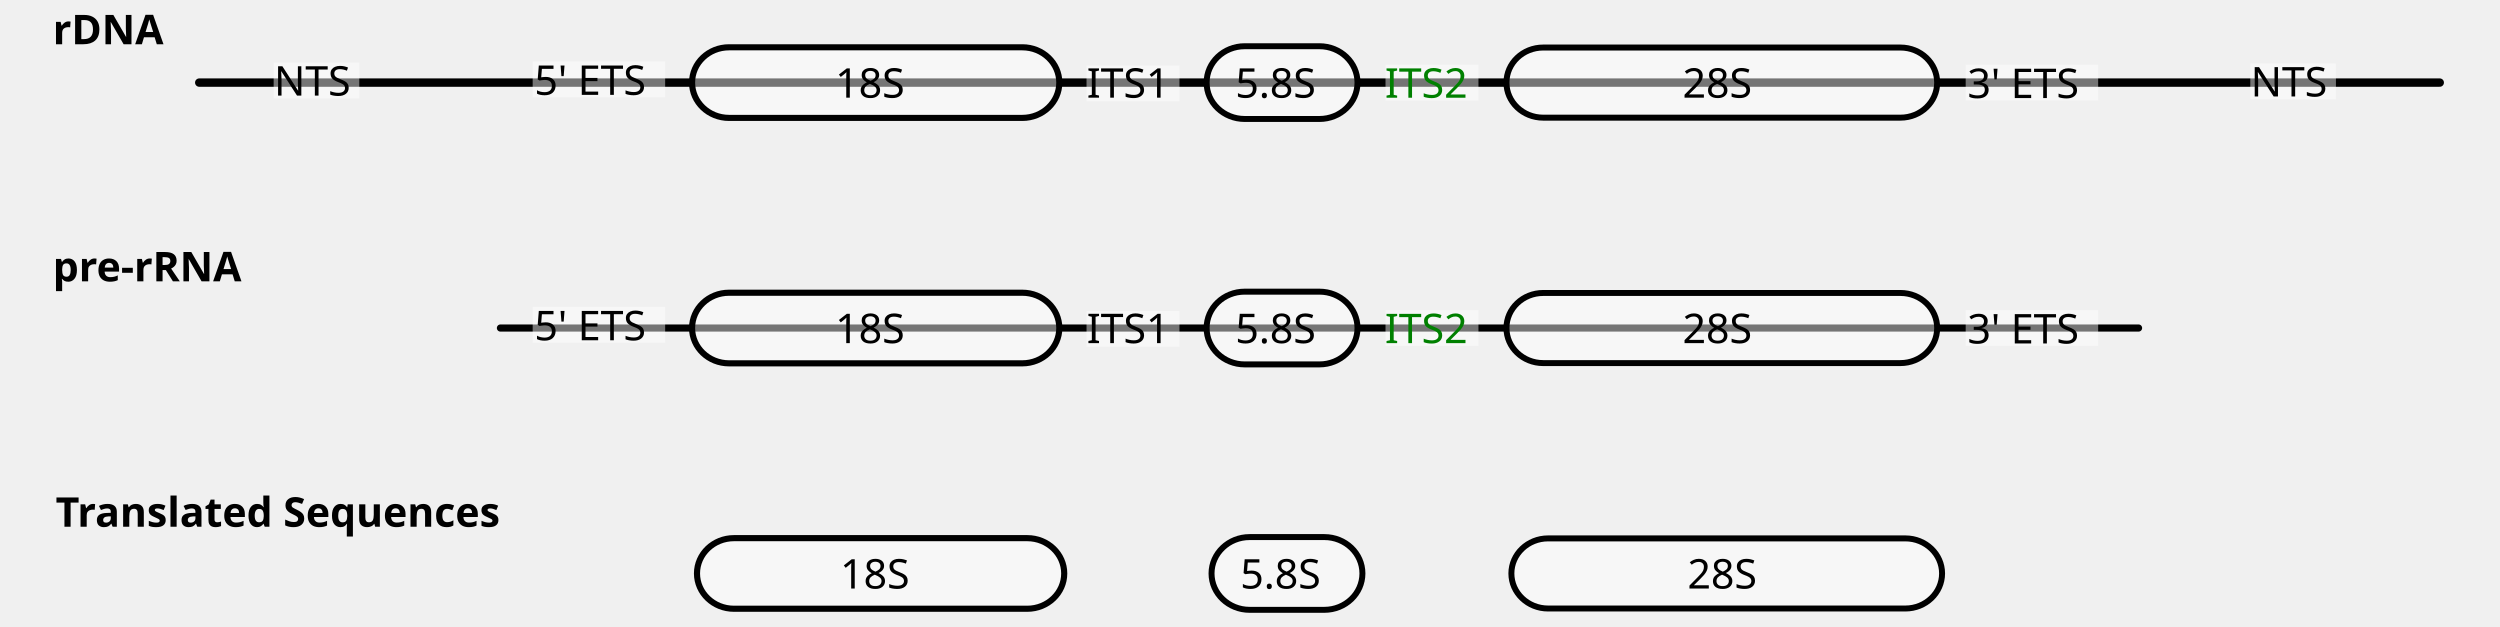
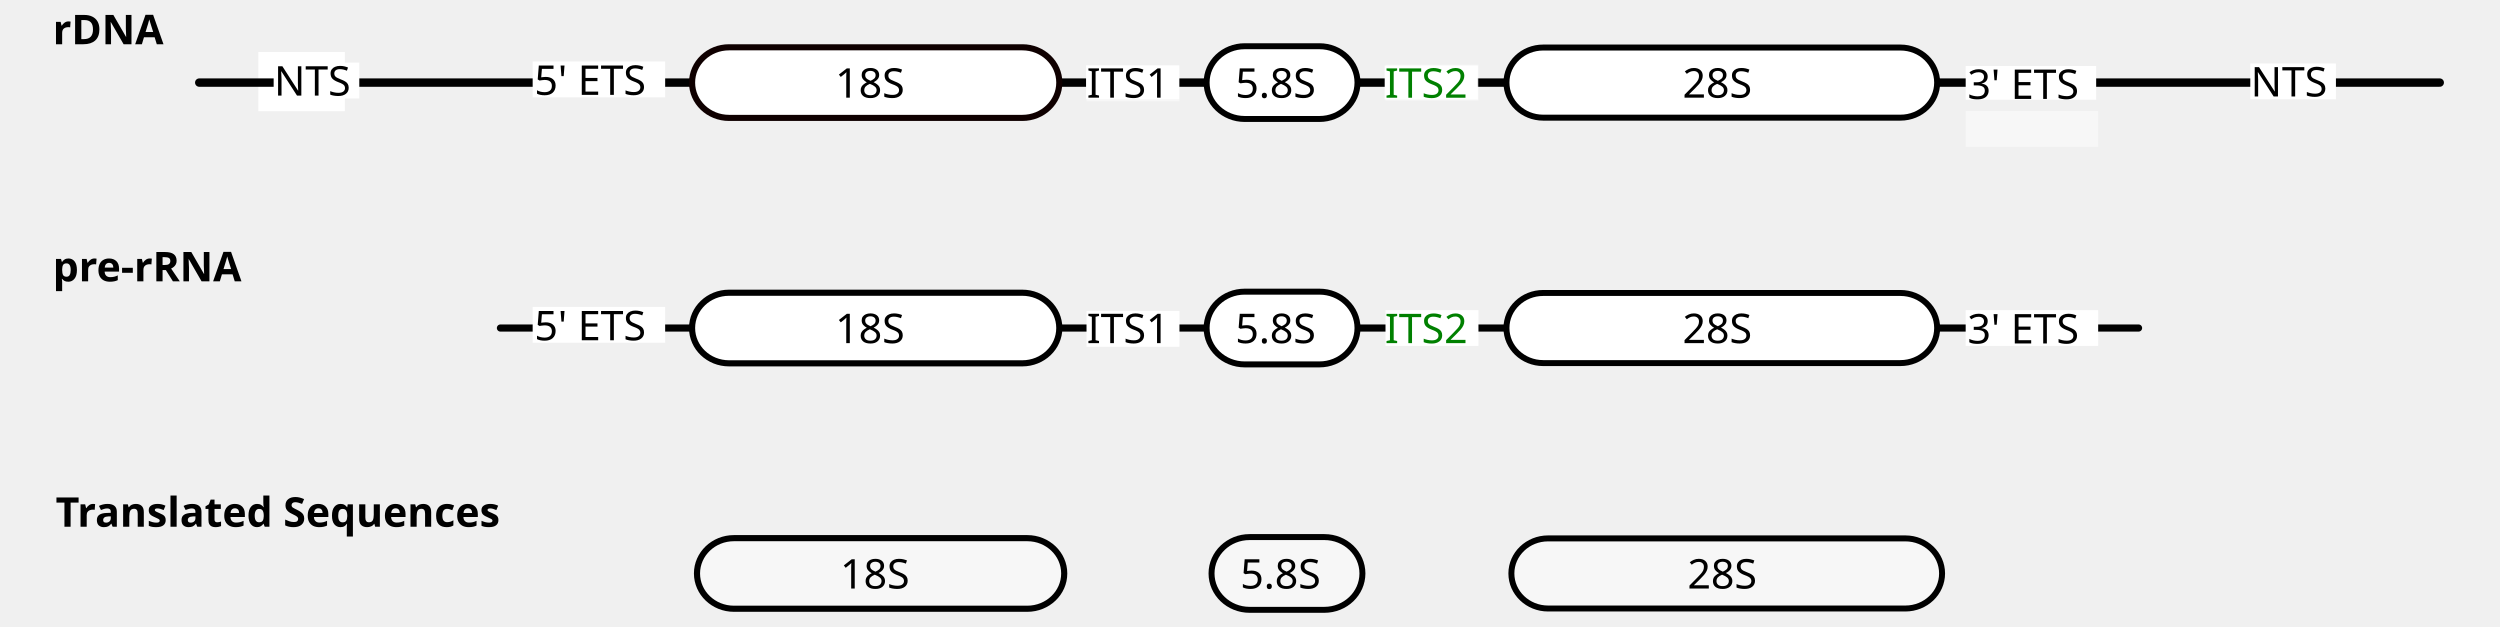
<svg xmlns="http://www.w3.org/2000/svg" width="180.673mm" height="45.302mm" viewBox="0 0 640.178 160.52" id="svg2" version="1.1">
  <defs id="defs4">
    </defs>
  <g id="layer1" transform="translate(-58.77046,-25.14153)">
    <text xml:space="preserve" style="font-style:normal;font-weight:normal;font-size:10.507px;line-height:125%;font-family:Sans;letter-spacing:0px;word-spacing:0px;fill:#000000;fill-opacity:1;stroke:none;stroke-width:1px;stroke-linecap:butt;stroke-linejoin:miter;stroke-opacity:1" x="72.292" y="36.468" id="text4165">
      <tspan id="tspan4167" x="72.292" y="36.468" style="font-weight:bold">rDNA</tspan>
    </text>
    <g id="g4247-8" transform="translate(-175.5193,50.83283)" />
    <text xml:space="preserve" style="font-style:normal;font-weight:normal;font-size:10.507px;line-height:125%;font-family:Sans;letter-spacing:0px;word-spacing:0px;fill:#000000;fill-opacity:1;stroke:none;stroke-width:1px;stroke-linecap:butt;stroke-linejoin:miter;stroke-opacity:1" x="73.021" y="160.024" id="text4224">
      <tspan id="tspan4226" x="73.021" y="160.024" style="font-weight:bold">Translated Sequences</tspan>
    </text>
    <g id="g4700" transform="matrix(0.9552077,0,0,0.9552077,13.68544,-21.0951)">
      <path id="path4230" d="m 181.354,136.343 439.148,0" style="fill:none;fill-rule:evenodd;stroke:#000000;stroke-width:1.921;stroke-linecap:round;stroke-linejoin:miter;stroke-miterlimit:4;stroke-dasharray:none;stroke-opacity:1" />
      <g transform="translate(68.25185,-327.091)" id="g4298">
-         <rect style="color:#000000;display:inline;overflow:visible;visibility:visible;opacity:1;fill:#ffffff;fill-opacity:0.459;fill-rule:nonzero;stroke:#000000;stroke-width:1.643;stroke-linecap:round;stroke-linejoin:round;stroke-miterlimit:4;stroke-dasharray:none;stroke-dashoffset:0;stroke-opacity:1;marker:none;enable-background:accumulate" id="rect4163" width="98.45" height="18.928" x="164.474" y="453.97" rx="9.908" ry="9.908" />
+         <rect style="color:#000000;display:inline;overflow:visible;visibility:visible;opacity:1;fill:#ffffff;fill-opacity:1;fill-rule:nonzero;stroke:#000000;stroke-width:1.643;stroke-linecap:round;stroke-linejoin:round;stroke-miterlimit:4;stroke-dasharray:none;stroke-dashoffset:0;stroke-opacity:1;marker:none;enable-background:accumulate" id="rect4163" width="98.45" height="18.928" x="164.474" y="453.97" rx="9.908" ry="9.908" />
        <text xml:space="preserve" style="font-style:normal;font-weight:normal;font-size:11px;line-height:125%;font-family:Sans;letter-spacing:0px;word-spacing:0px;fill:#000000;fill-opacity:1;stroke:none;stroke-width:1px;stroke-linecap:butt;stroke-linejoin:miter;stroke-opacity:1" x="202.857" y="467.481" id="text4196">
          <tspan id="tspan4198" x="202.857" y="467.481">18S</tspan>
        </text>
      </g>
      <g transform="translate(65.17745,-327.091)" id="g4303">
-         <rect ry="10.208" rx="10.208" y="453.683" x="305.488" height="19.502" width="40.452" id="rect4163-1-0" style="color:#000000;display:inline;overflow:visible;visibility:visible;opacity:1;fill:#ffffff;fill-opacity:0.459;fill-rule:nonzero;stroke:#000000;stroke-width:1.6;stroke-linecap:round;stroke-linejoin:round;stroke-miterlimit:4;stroke-dasharray:none;stroke-dashoffset:0;stroke-opacity:1;marker:none;enable-background:accumulate" />
+         <rect ry="10.208" rx="10.208" y="453.683" x="305.488" height="19.502" width="40.452" id="rect4163-1-0" style="color:#000000;display:inline;overflow:visible;visibility:visible;opacity:1;fill:#ffffff;fill-opacity:1;fill-rule:nonzero;stroke:#000000;stroke-width:1.6;stroke-linecap:round;stroke-linejoin:round;stroke-miterlimit:4;stroke-dasharray:none;stroke-dashoffset:0;stroke-opacity:1;marker:none;enable-background:accumulate" />
        <text xml:space="preserve" style="font-style:normal;font-weight:normal;font-size:11px;line-height:125%;font-family:Sans;letter-spacing:0px;word-spacing:0px;fill:#000000;fill-opacity:1;stroke:none;stroke-width:1px;stroke-linecap:butt;stroke-linejoin:miter;stroke-opacity:1" x="313.202" y="467.481" id="text4200">
          <tspan id="tspan4202" x="313.202" y="467.481">5.8S</tspan>
        </text>
      </g>
      <g transform="translate(68.25179,-327.091)" id="g4308">
-         <rect style="color:#000000;display:inline;overflow:visible;visibility:visible;opacity:1;fill:#ffffff;fill-opacity:0.459;fill-rule:nonzero;stroke:#000000;stroke-width:1.6;stroke-linecap:round;stroke-linejoin:round;stroke-miterlimit:4;stroke-dasharray:none;stroke-dashoffset:0;stroke-opacity:1;marker:none;enable-background:accumulate" id="rect4163-1" width="115.462" height="18.797" x="382.797" y="454.035" rx="9.839" ry="9.839" />
+         <rect style="color:#000000;display:inline;overflow:visible;visibility:visible;opacity:1;fill:#ffffff;fill-opacity:1;fill-rule:nonzero;stroke:#000000;stroke-width:1.6;stroke-linecap:round;stroke-linejoin:round;stroke-miterlimit:4;stroke-dasharray:none;stroke-dashoffset:0;stroke-opacity:1;marker:none;enable-background:accumulate" id="rect4163-1" width="115.462" height="18.797" x="382.797" y="454.035" rx="9.839" ry="9.839" />
        <text xml:space="preserve" style="font-style:normal;font-weight:normal;font-size:11px;line-height:125%;font-family:Sans;letter-spacing:0px;word-spacing:0px;fill:#000000;fill-opacity:1;stroke:none;stroke-width:1px;stroke-linecap:butt;stroke-linejoin:miter;stroke-opacity:1" x="430.009" y="467.481" id="text4204">
          <tspan id="tspan4206" x="430.009" y="467.481">28S</tspan>
        </text>
      </g>
      <g transform="translate(68.25184,-327.091)" id="g4323">
-         <rect style="color:#000000;display:inline;overflow:visible;visibility:visible;opacity:1;fill:#ffffff;fill-opacity:0.459;fill-rule:nonzero;stroke:none;stroke-width:1.6;stroke-linecap:round;stroke-linejoin:round;stroke-miterlimit:4;stroke-dasharray:none;stroke-dashoffset:0;stroke-opacity:1;marker:none;enable-background:accumulate" id="rect4313" width="24.919" height="9.602" x="270.22" y="458.856" rx="0" ry="0" />
+         <rect style="color:#000000;display:inline;overflow:visible;visibility:visible;opacity:1;fill:#ffffff;fill-opacity:1;fill-rule:nonzero;stroke:none;stroke-width:1.6;stroke-linecap:round;stroke-linejoin:round;stroke-miterlimit:4;stroke-dasharray:none;stroke-dashoffset:0;stroke-opacity:1;marker:none;enable-background:accumulate" id="rect4313" width="24.919" height="9.602" x="270.22" y="458.856" rx="0" ry="0" />
        <text xml:space="preserve" style="font-style:normal;font-weight:normal;font-size:11px;line-height:125%;font-family:Sans;letter-spacing:0px;word-spacing:0px;fill:#000000;fill-opacity:1;stroke:none;stroke-width:1px;stroke-linecap:butt;stroke-linejoin:miter;stroke-opacity:1" x="270.288" y="467.481" id="text4208">
          <tspan id="tspan4210" x="270.288" y="467.481" style="fill:#000000;fill-opacity:1">ITS1</tspan>
        </text>
-         <rect style="color:#000000;display:inline;overflow:visible;visibility:visible;opacity:1;fill:#ffffff;fill-opacity:0.459;fill-rule:nonzero;stroke:none;stroke-width:1.6;stroke-linecap:round;stroke-linejoin:round;stroke-miterlimit:4;stroke-dasharray:none;stroke-dashoffset:0;stroke-opacity:1;marker:none;enable-background:accumulate" id="rect4313-7" width="24.919" height="9.602" x="350.372" y="458.633" rx="0" ry="0" />
+         <rect style="color:#000000;display:inline;overflow:visible;visibility:visible;opacity:1;fill:#ffffff;fill-opacity:1;fill-rule:nonzero;stroke:none;stroke-width:1.6;stroke-linecap:round;stroke-linejoin:round;stroke-miterlimit:4;stroke-dasharray:none;stroke-dashoffset:0;stroke-opacity:1;marker:none;enable-background:accumulate" id="rect4313-7" width="24.919" height="9.602" x="350.372" y="458.633" rx="0" ry="0" />
      </g>
      <text id="text4212" y="140.4" x="418.461" style="font-style:normal;font-weight:normal;font-size:11px;line-height:125%;font-family:Sans;letter-spacing:0px;word-spacing:0px;fill:#008000;fill-opacity:1;stroke:none;stroke-width:1px;stroke-linecap:butt;stroke-linejoin:miter;stroke-opacity:1" xml:space="preserve">
        <tspan y="140.4" x="418.461" id="tspan4214">ITS2</tspan>
      </text>
-       <g transform="translate(68.25184,-327.091)" id="g4411">
-         <rect ry="0" rx="0" y="457.776" x="121.741" height="9.602" width="35.518" id="rect4313-3" style="color:#000000;display:inline;overflow:visible;visibility:visible;opacity:1;fill:#ffffff;fill-opacity:0.459;fill-rule:nonzero;stroke:none;stroke-width:1.6;stroke-linecap:round;stroke-linejoin:round;stroke-miterlimit:4;stroke-dasharray:none;stroke-dashoffset:0;stroke-opacity:1;marker:none;enable-background:accumulate" />
-         <text xml:space="preserve" style="font-style:normal;font-weight:normal;font-size:11px;line-height:125%;font-family:Sans;letter-spacing:0px;word-spacing:0px;fill:#000000;fill-opacity:1;stroke:none;stroke-width:1px;stroke-linecap:butt;stroke-linejoin:miter;stroke-opacity:1" x="122.219" y="466.721" id="text4378">
-           <tspan id="tspan4380" x="122.219" y="466.721">5' ETS</tspan>
-         </text>
-       </g>
-       <g id="g4411-4" transform="translate(452.4167,-326.2347)">
-         <rect ry="0" rx="0" y="457.776" x="121.741" height="9.602" width="35.518" id="rect4313-3-0" style="color:#000000;display:inline;overflow:visible;visibility:visible;opacity:1;fill:#ffffff;fill-opacity:0.459;fill-rule:nonzero;stroke:none;stroke-width:1.6;stroke-linecap:round;stroke-linejoin:round;stroke-miterlimit:4;stroke-dasharray:none;stroke-dashoffset:0;stroke-opacity:1;marker:none;enable-background:accumulate" />
-         <text xml:space="preserve" style="font-style:normal;font-weight:normal;font-size:11px;line-height:125%;font-family:Sans;letter-spacing:0px;word-spacing:0px;fill:#000000;fill-opacity:1;stroke:none;stroke-width:1px;stroke-linecap:butt;stroke-linejoin:miter;stroke-opacity:1" x="122.219" y="466.721" id="text4378-5">
-           <tspan id="tspan4380-0" x="122.219" y="466.721">3' ETS</tspan>
-         </text>
-       </g>
+       <rect style="color:#000000;display:inline;overflow:visible;visibility:visible;opacity:1;fill:#ffffff;fill-opacity:1;fill-rule:nonzero;stroke:none;stroke-width:1.6;stroke-linecap:round;stroke-linejoin:round;stroke-miterlimit:4;stroke-dasharray:none;stroke-dashoffset:0;stroke-opacity:1;marker:none;enable-background:accumulate" id="rect4313-3" width="35.518" height="9.602" x="189.993" y="130.685" rx="0" ry="0" />
+       <text id="text4378" y="139.63" x="190.471" style="font-style:normal;font-weight:normal;font-size:11px;line-height:125%;font-family:Sans;letter-spacing:0px;word-spacing:0px;fill:#000000;fill-opacity:1;stroke:none;stroke-width:1px;stroke-linecap:butt;stroke-linejoin:miter;stroke-opacity:1" xml:space="preserve">
+         <tspan y="139.63" x="190.471" id="tspan4380">5' ETS</tspan>
+       </text>
+       <rect style="color:#000000;display:inline;overflow:visible;visibility:visible;opacity:1;fill:#ffffff;fill-opacity:1;fill-rule:nonzero;stroke:none;stroke-width:1.6;stroke-linecap:round;stroke-linejoin:round;stroke-miterlimit:4;stroke-dasharray:none;stroke-dashoffset:0;stroke-opacity:1;marker:none;enable-background:accumulate" id="rect4313-3-0" width="35.518" height="9.602" x="574.158" y="131.542" rx="0" ry="0" />
+       <text id="text4378-5" y="140.486" x="574.635" style="font-style:normal;font-weight:normal;font-size:11px;line-height:125%;font-family:Sans;letter-spacing:0px;word-spacing:0px;fill:#000000;fill-opacity:1;stroke:none;stroke-width:1px;stroke-linecap:butt;stroke-linejoin:miter;stroke-opacity:1" xml:space="preserve">
+         <tspan y="140.486" x="574.635" id="tspan4380-0">3' ETS</tspan>
+       </text>
+       <rect style="color:#000000;display:inline;overflow:visible;visibility:visible;opacity:1;fill:#ffffff;fill-opacity:1;fill-rule:nonzero;stroke:none;stroke-width:1.675;stroke-linecap:round;stroke-linejoin:round;stroke-miterlimit:4;stroke-dasharray:none;stroke-dashoffset:0;stroke-opacity:1;marker:none;enable-background:accumulate" id="rect19763" width="23.197" height="15.863" x="116.449" y="62.345" rx="0" ry="0" />
    </g>
    <g id="g4769" transform="matrix(0.9552077,0,0,0.9552077,16.97,-28.73284)">
      <g transform="translate(66.13301,-253.3003)" id="g4298-1">
        <rect style="color:#000000;display:inline;overflow:visible;visibility:visible;opacity:1;fill:#ffffff;fill-opacity:0.459;fill-rule:nonzero;stroke:#000000;stroke-width:1.643;stroke-linecap:round;stroke-linejoin:round;stroke-miterlimit:4;stroke-dasharray:none;stroke-dashoffset:0;stroke-opacity:1;marker:none;enable-background:accumulate" id="rect4163-5" width="98.45" height="18.928" x="164.474" y="453.97" rx="9.908" ry="9.908" />
        <text xml:space="preserve" style="font-style:normal;font-weight:normal;font-size:11px;line-height:125%;font-family:Sans;letter-spacing:0px;word-spacing:0px;fill:#000000;fill-opacity:1;stroke:none;stroke-width:1px;stroke-linecap:butt;stroke-linejoin:miter;stroke-opacity:1" x="202.857" y="467.481" id="text4196-0">
          <tspan id="tspan4198-8" x="202.857" y="467.481">18S</tspan>
        </text>
      </g>
      <g transform="translate(63.05862,-253.3003)" id="g4303-1">
        <rect ry="10.208" rx="10.208" y="453.683" x="305.488" height="19.502" width="40.452" id="rect4163-1-0-8" style="color:#000000;display:inline;overflow:visible;visibility:visible;opacity:1;fill:#ffffff;fill-opacity:0.459;fill-rule:nonzero;stroke:#000000;stroke-width:1.6;stroke-linecap:round;stroke-linejoin:round;stroke-miterlimit:4;stroke-dasharray:none;stroke-dashoffset:0;stroke-opacity:1;marker:none;enable-background:accumulate" />
        <text xml:space="preserve" style="font-style:normal;font-weight:normal;font-size:11px;line-height:125%;font-family:Sans;letter-spacing:0px;word-spacing:0px;fill:#000000;fill-opacity:1;stroke:none;stroke-width:1px;stroke-linecap:butt;stroke-linejoin:miter;stroke-opacity:1" x="313.202" y="467.481" id="text4200-0">
          <tspan id="tspan4202-8" x="313.202" y="467.481">5.8S</tspan>
        </text>
      </g>
      <g transform="translate(66.13296,-253.3003)" id="g4308-2">
        <rect style="color:#000000;display:inline;overflow:visible;visibility:visible;opacity:1;fill:#ffffff;fill-opacity:0.459;fill-rule:nonzero;stroke:#000000;stroke-width:1.6;stroke-linecap:round;stroke-linejoin:round;stroke-miterlimit:4;stroke-dasharray:none;stroke-dashoffset:0;stroke-opacity:1;marker:none;enable-background:accumulate" id="rect4163-1-3" width="115.462" height="18.797" x="382.797" y="454.035" rx="9.839" ry="9.839" />
        <text xml:space="preserve" style="font-style:normal;font-weight:normal;font-size:11px;line-height:125%;font-family:Sans;letter-spacing:0px;word-spacing:0px;fill:#000000;fill-opacity:1;stroke:none;stroke-width:1px;stroke-linecap:butt;stroke-linejoin:miter;stroke-opacity:1" x="430.009" y="467.481" id="text4204-4">
          <tspan id="tspan4206-2" x="430.009" y="467.481">28S</tspan>
        </text>
      </g>
    </g>
    <g id="g4730" transform="matrix(0.9552077,0,0,0.9552077,6.337605,4.721174)">
      <path id="path4230-8" d="m 108.299,43.521 600.642,0" style="fill:none;fill-rule:evenodd;stroke:#000000;stroke-width:2.246;stroke-linecap:round;stroke-linejoin:miter;stroke-miterlimit:4;stroke-dasharray:none;stroke-opacity:1" />
      <g transform="translate(75.94425,-419.9127)" id="g4298-7">
-         <rect style="color:#000000;display:inline;overflow:visible;visibility:visible;opacity:1;fill:#ffffff;fill-opacity:0.459;fill-rule:nonzero;stroke:#000000;stroke-width:1.643;stroke-linecap:round;stroke-linejoin:round;stroke-miterlimit:4;stroke-dasharray:none;stroke-dashoffset:0;stroke-opacity:1;marker:none;enable-background:accumulate" id="rect4163-3" width="98.45" height="18.928" x="164.474" y="453.97" rx="9.908" ry="9.908" />
+         <rect style="color:#000000;display:inline;overflow:visible;visibility:visible;opacity:1;fill:#ffffff;fill-opacity:1;fill-rule:nonzero;stroke:#0f0000;stroke-width:1.643;stroke-linecap:round;stroke-linejoin:round;stroke-miterlimit:4;stroke-dasharray:none;stroke-dashoffset:0;stroke-opacity:1;marker:none;enable-background:accumulate" id="rect4163-3" width="98.45" height="18.928" x="164.474" y="453.97" rx="9.908" ry="9.908" />
        <text xml:space="preserve" style="font-style:normal;font-weight:normal;font-size:11px;line-height:125%;font-family:Sans;letter-spacing:0px;word-spacing:0px;fill:#000000;fill-opacity:1;stroke:none;stroke-width:1px;stroke-linecap:butt;stroke-linejoin:miter;stroke-opacity:1" x="202.857" y="467.481" id="text4196-3">
          <tspan id="tspan4198-9" x="202.857" y="467.481">18S</tspan>
        </text>
      </g>
      <g transform="translate(72.86986,-419.9127)" id="g4303-16">
-         <rect ry="10.208" rx="10.208" y="453.683" x="305.488" height="19.502" width="40.452" id="rect4163-1-0-9" style="color:#000000;display:inline;overflow:visible;visibility:visible;opacity:1;fill:#ffffff;fill-opacity:0.459;fill-rule:nonzero;stroke:#000000;stroke-width:1.6;stroke-linecap:round;stroke-linejoin:round;stroke-miterlimit:4;stroke-dasharray:none;stroke-dashoffset:0;stroke-opacity:1;marker:none;enable-background:accumulate" />
+         <rect ry="10.208" rx="10.208" y="453.683" x="305.488" height="19.502" width="40.452" id="rect4163-1-0-9" style="color:#000000;display:inline;overflow:visible;visibility:visible;opacity:1;fill:#ffffff;fill-opacity:1;fill-rule:nonzero;stroke:#000000;stroke-width:1.6;stroke-linecap:round;stroke-linejoin:round;stroke-miterlimit:4;stroke-dasharray:none;stroke-dashoffset:0;stroke-opacity:1;marker:none;enable-background:accumulate" />
        <text xml:space="preserve" style="font-style:normal;font-weight:normal;font-size:11px;line-height:125%;font-family:Sans;letter-spacing:0px;word-spacing:0px;fill:#000000;fill-opacity:1;stroke:none;stroke-width:1px;stroke-linecap:butt;stroke-linejoin:miter;stroke-opacity:1" x="313.202" y="467.481" id="text4200-4">
          <tspan id="tspan4202-4" x="313.202" y="467.481">5.8S</tspan>
        </text>
      </g>
      <g transform="translate(75.9442,-419.9127)" id="g4308-1">
-         <rect style="color:#000000;display:inline;overflow:visible;visibility:visible;opacity:1;fill:#ffffff;fill-opacity:0.459;fill-rule:nonzero;stroke:#000000;stroke-width:1.6;stroke-linecap:round;stroke-linejoin:round;stroke-miterlimit:4;stroke-dasharray:none;stroke-dashoffset:0;stroke-opacity:1;marker:none;enable-background:accumulate" id="rect4163-1-2" width="115.462" height="18.797" x="382.797" y="454.035" rx="9.839" ry="9.839" />
+         <rect style="color:#000000;display:inline;overflow:visible;visibility:visible;opacity:1;fill:#ffffff;fill-opacity:1;fill-rule:nonzero;stroke:#000000;stroke-width:1.6;stroke-linecap:round;stroke-linejoin:round;stroke-miterlimit:4;stroke-dasharray:none;stroke-dashoffset:0;stroke-opacity:1;marker:none;enable-background:accumulate" id="rect4163-1-2" width="115.462" height="18.797" x="382.797" y="454.035" rx="9.839" ry="9.839" />
        <text xml:space="preserve" style="font-style:normal;font-weight:normal;font-size:11px;line-height:125%;font-family:Sans;letter-spacing:0px;word-spacing:0px;fill:#000000;fill-opacity:1;stroke:none;stroke-width:1px;stroke-linecap:butt;stroke-linejoin:miter;stroke-opacity:1" x="430.009" y="467.481" id="text4204-9">
          <tspan id="tspan4206-5" x="430.009" y="467.481">28S</tspan>
        </text>
      </g>
      <g id="g4323-8" transform="translate(75.94425,-419.9127)">
        <rect style="color:#000000;display:inline;overflow:visible;visibility:visible;opacity:1;fill:#ffffff;fill-opacity:0.459;fill-rule:nonzero;stroke:none;stroke-width:1.6;stroke-linecap:round;stroke-linejoin:round;stroke-miterlimit:4;stroke-dasharray:none;stroke-dashoffset:0;stroke-opacity:1;marker:none;enable-background:accumulate" id="rect4313-35" width="24.919" height="9.602" x="270.22" y="458.856" rx="0" ry="0" />
+         <rect style="color:#000000;display:inline;overflow:visible;visibility:visible;opacity:1;fill:#ffffff;fill-opacity:1;fill-rule:nonzero;stroke:none;stroke-width:1.675;stroke-linecap:round;stroke-linejoin:round;stroke-miterlimit:4;stroke-dasharray:none;stroke-dashoffset:0;stroke-opacity:1;marker:none;enable-background:accumulate" id="rect19773" width="24.966" height="9.046" x="270.097" y="458.818" />
        <text xml:space="preserve" style="font-style:normal;font-weight:normal;font-size:11px;line-height:125%;font-family:Sans;letter-spacing:0px;word-spacing:0px;fill:#000000;fill-opacity:1;stroke:none;stroke-width:1px;stroke-linecap:butt;stroke-linejoin:miter;stroke-opacity:1" x="270.288" y="467.481" id="text4208-5">
          <tspan id="tspan4210-5" x="270.288" y="467.481" style="fill:#000000;fill-opacity:1">ITS1</tspan>
        </text>
        <rect style="color:#000000;display:inline;overflow:visible;visibility:visible;opacity:1;fill:#ffffff;fill-opacity:0.459;fill-rule:nonzero;stroke:none;stroke-width:1.6;stroke-linecap:round;stroke-linejoin:round;stroke-miterlimit:4;stroke-dasharray:none;stroke-dashoffset:0;stroke-opacity:1;marker:none;enable-background:accumulate" id="rect4313-7-8" width="24.919" height="9.602" x="350.372" y="458.633" rx="0" ry="0" />
+         <rect style="color:#000000;display:inline;overflow:visible;visibility:visible;opacity:1;fill:#ffffff;fill-opacity:1;fill-rule:nonzero;stroke:none;stroke-width:1.675;stroke-linecap:round;stroke-linejoin:round;stroke-miterlimit:4;stroke-dasharray:none;stroke-dashoffset:0;stroke-opacity:1;marker:none;enable-background:accumulate" id="rect19773-4" width="24.966" height="9.046" x="350.154" y="458.895" />
+         <rect style="color:#000000;display:inline;overflow:visible;visibility:visible;opacity:1;fill:#ffffff;fill-opacity:1;fill-rule:nonzero;stroke:none;stroke-width:1.675;stroke-linecap:round;stroke-linejoin:round;stroke-miterlimit:4;stroke-dasharray:none;stroke-dashoffset:0;stroke-opacity:1;marker:none;enable-background:accumulate" id="rect19773-3" width="34.977" height="9.046" x="505.909" y="458.98" />
      </g>
      <text id="text4212-0" y="47.579" x="426.154" style="font-style:normal;font-weight:normal;font-size:11px;line-height:125%;font-family:Sans;letter-spacing:0px;word-spacing:0px;fill:#008000;fill-opacity:1;stroke:none;stroke-width:1px;stroke-linecap:butt;stroke-linejoin:miter;stroke-opacity:1" xml:space="preserve">
        <tspan y="47.579" x="426.154" id="tspan4214-1">ITS2</tspan>
      </text>
-       <g id="g4411-3" transform="translate(75.94425,-419.9127)">
-         <rect ry="0" rx="0" y="457.776" x="121.741" height="9.602" width="35.518" id="rect4313-3-9" style="color:#000000;display:inline;overflow:visible;visibility:visible;opacity:1;fill:#ffffff;fill-opacity:0.459;fill-rule:nonzero;stroke:none;stroke-width:1.6;stroke-linecap:round;stroke-linejoin:round;stroke-miterlimit:4;stroke-dasharray:none;stroke-dashoffset:0;stroke-opacity:1;marker:none;enable-background:accumulate" />
-         <text xml:space="preserve" style="font-style:normal;font-weight:normal;font-size:11px;line-height:125%;font-family:Sans;letter-spacing:0px;word-spacing:0px;fill:#000000;fill-opacity:1;stroke:none;stroke-width:1px;stroke-linecap:butt;stroke-linejoin:miter;stroke-opacity:1" x="122.219" y="466.721" id="text4378-6">
-           <tspan id="tspan4380-2" x="122.219" y="466.721">5' ETS</tspan>
-         </text>
-       </g>
+       <rect style="color:#000000;display:inline;overflow:visible;visibility:visible;opacity:1;fill:#ffffff;fill-opacity:1;fill-rule:nonzero;stroke:none;stroke-width:1.6;stroke-linecap:round;stroke-linejoin:round;stroke-miterlimit:4;stroke-dasharray:none;stroke-dashoffset:0;stroke-opacity:1;marker:none;enable-background:accumulate" id="rect4313-3-9" width="35.518" height="9.602" x="197.686" y="37.864" rx="0" ry="0" />
+       <text id="text4378-6" y="46.808" x="198.163" style="font-style:normal;font-weight:normal;font-size:11px;line-height:125%;font-family:Sans;letter-spacing:0px;word-spacing:0px;fill:#000000;fill-opacity:1;stroke:none;stroke-width:1px;stroke-linecap:butt;stroke-linejoin:miter;stroke-opacity:1" xml:space="preserve">
+         <tspan y="46.808" x="198.163" id="tspan4380-2">5' ETS</tspan>
+       </text>
      <g id="g4411-4-6" transform="translate(460.1091,-419.0563)">
-         <rect ry="0" rx="0" y="457.776" x="121.741" height="9.602" width="35.518" id="rect4313-3-0-3" style="color:#000000;display:inline;overflow:visible;visibility:visible;opacity:1;fill:#ffffff;fill-opacity:0.459;fill-rule:nonzero;stroke:none;stroke-width:1.6;stroke-linecap:round;stroke-linejoin:round;stroke-miterlimit:4;stroke-dasharray:none;stroke-dashoffset:0;stroke-opacity:1;marker:none;enable-background:accumulate" />
-         <text xml:space="preserve" style="font-style:normal;font-weight:normal;font-size:11px;line-height:125%;font-family:Sans;letter-spacing:0px;word-spacing:0px;fill:#000000;fill-opacity:1;stroke:none;stroke-width:1px;stroke-linecap:butt;stroke-linejoin:miter;stroke-opacity:1" x="122.219" y="466.721" id="text4378-5-9">
-           <tspan id="tspan4380-0-8" x="122.219" y="466.721">3' ETS</tspan>
+         <rect ry="0" rx="0" y="470.199" x="121.741" height="9.602" width="35.518" id="rect4313-3-0-3" style="color:#000000;display:inline;overflow:visible;visibility:visible;opacity:1;fill:#ffffff;fill-opacity:0.459;fill-rule:nonzero;stroke:none;stroke-width:1.6;stroke-linecap:round;stroke-linejoin:round;stroke-miterlimit:4;stroke-dasharray:none;stroke-dashoffset:0;stroke-opacity:1;marker:none;enable-background:accumulate" />
+         <text xml:space="preserve" style="font-style:normal;font-weight:normal;font-size:11px;line-height:125%;font-family:Sans;letter-spacing:0px;word-spacing:0px;fill:#000000;fill-opacity:1;stroke:none;stroke-width:1px;stroke-linecap:butt;stroke-linejoin:miter;stroke-opacity:1" x="122.219" y="466.962" id="text4378-5-9">
+           <tspan id="tspan4380-0-8" x="122.219" y="466.962">3' ETS</tspan>
        </text>
      </g>
      <g id="g4411-3-9" transform="translate(6.156094,-419.7081)">
-         <g id="g4667">
-           <rect style="color:#000000;display:inline;overflow:visible;visibility:visible;opacity:1;fill:#ffffff;fill-opacity:0.459;fill-rule:nonzero;stroke:none;stroke-width:1.6;stroke-linecap:round;stroke-linejoin:round;stroke-miterlimit:4;stroke-dasharray:none;stroke-dashoffset:0;stroke-opacity:1;marker:none;enable-background:accumulate" id="rect4313-3-9-9" width="22.96" height="9.602" x="122.093" y="457.873" rx="0" ry="0" />
-           <text id="text4378-6-6" y="466.721" x="122.219" style="font-style:normal;font-weight:normal;font-size:11px;line-height:125%;font-family:Sans;letter-spacing:0px;word-spacing:0px;fill:#000000;fill-opacity:1;stroke:none;stroke-width:1px;stroke-linecap:butt;stroke-linejoin:miter;stroke-opacity:1" xml:space="preserve">
-             <tspan y="466.721" x="122.219" id="tspan4380-2-2">NTS</tspan>
-           </text>
-         </g>
-         <g id="g4667-3" transform="translate(529.8988,0.229174)">
-           <rect style="color:#000000;display:inline;overflow:visible;visibility:visible;opacity:1;fill:#ffffff;fill-opacity:0.459;fill-rule:nonzero;stroke:none;stroke-width:1.6;stroke-linecap:round;stroke-linejoin:round;stroke-miterlimit:4;stroke-dasharray:none;stroke-dashoffset:0;stroke-opacity:1;marker:none;enable-background:accumulate" id="rect4313-3-9-9-7" width="22.96" height="9.602" x="122.093" y="457.873" rx="0" ry="0" />
-           <text id="text4378-6-6-3" y="466.721" x="122.219" style="font-style:normal;font-weight:normal;font-size:11px;line-height:125%;font-family:Sans;letter-spacing:0px;word-spacing:0px;fill:#000000;fill-opacity:1;stroke:none;stroke-width:1px;stroke-linecap:butt;stroke-linejoin:miter;stroke-opacity:1" xml:space="preserve">
-             <tspan y="466.721" x="122.219" id="tspan4380-2-2-9">NTS</tspan>
-           </text>
-         </g>
+         <rect ry="0" rx="0" y="457.873" x="122.093" height="9.602" width="22.96" id="rect4313-3-9-9" style="color:#000000;display:inline;overflow:visible;visibility:visible;opacity:1;fill:#ffffff;fill-opacity:1;fill-rule:nonzero;stroke:none;stroke-width:1.6;stroke-linecap:round;stroke-linejoin:round;stroke-miterlimit:4;stroke-dasharray:none;stroke-dashoffset:0;stroke-opacity:1;marker:none;enable-background:accumulate" />
+         <text xml:space="preserve" style="font-style:normal;font-weight:normal;font-size:11px;line-height:125%;font-family:Sans;letter-spacing:0px;word-spacing:0px;fill:#000000;fill-opacity:1;stroke:none;stroke-width:1px;stroke-linecap:butt;stroke-linejoin:miter;stroke-opacity:1" x="122.219" y="466.721" id="text4378-6-6">
+           <tspan id="tspan4380-2-2" x="122.219" y="466.721">NTS</tspan>
+         </text>
+         <rect ry="0" rx="0" y="458.102" x="651.992" height="9.602" width="22.96" id="rect4313-3-9-9-7" style="color:#000000;display:inline;overflow:visible;visibility:visible;opacity:1;fill:#ffffff;fill-opacity:1;fill-rule:nonzero;stroke:none;stroke-width:1.6;stroke-linecap:round;stroke-linejoin:round;stroke-miterlimit:4;stroke-dasharray:none;stroke-dashoffset:0;stroke-opacity:1;marker:none;enable-background:accumulate" />
+         <text xml:space="preserve" style="font-style:normal;font-weight:normal;font-size:11px;line-height:125%;font-family:Sans;letter-spacing:0px;word-spacing:0px;fill:#000000;fill-opacity:1;stroke:none;stroke-width:1px;stroke-linecap:butt;stroke-linejoin:miter;stroke-opacity:1" x="652.118" y="466.95" id="text4378-6-6-3">
+           <tspan id="tspan4380-2-2-9" x="652.118" y="466.95">NTS</tspan>
+         </text>
      </g>
    </g>
    <text xml:space="preserve" style="font-style:normal;font-weight:normal;font-size:10.507px;line-height:125%;font-family:Sans;letter-spacing:0px;word-spacing:0px;fill:#000000;fill-opacity:1;stroke:none;stroke-width:1px;stroke-linecap:butt;stroke-linejoin:miter;stroke-opacity:1" x="72.292" y="97.176" id="text4696">
      <tspan id="tspan4698" x="72.292" y="97.176" style="font-weight:bold">pre-rRNA</tspan>
    </text>
  </g>
</svg>
